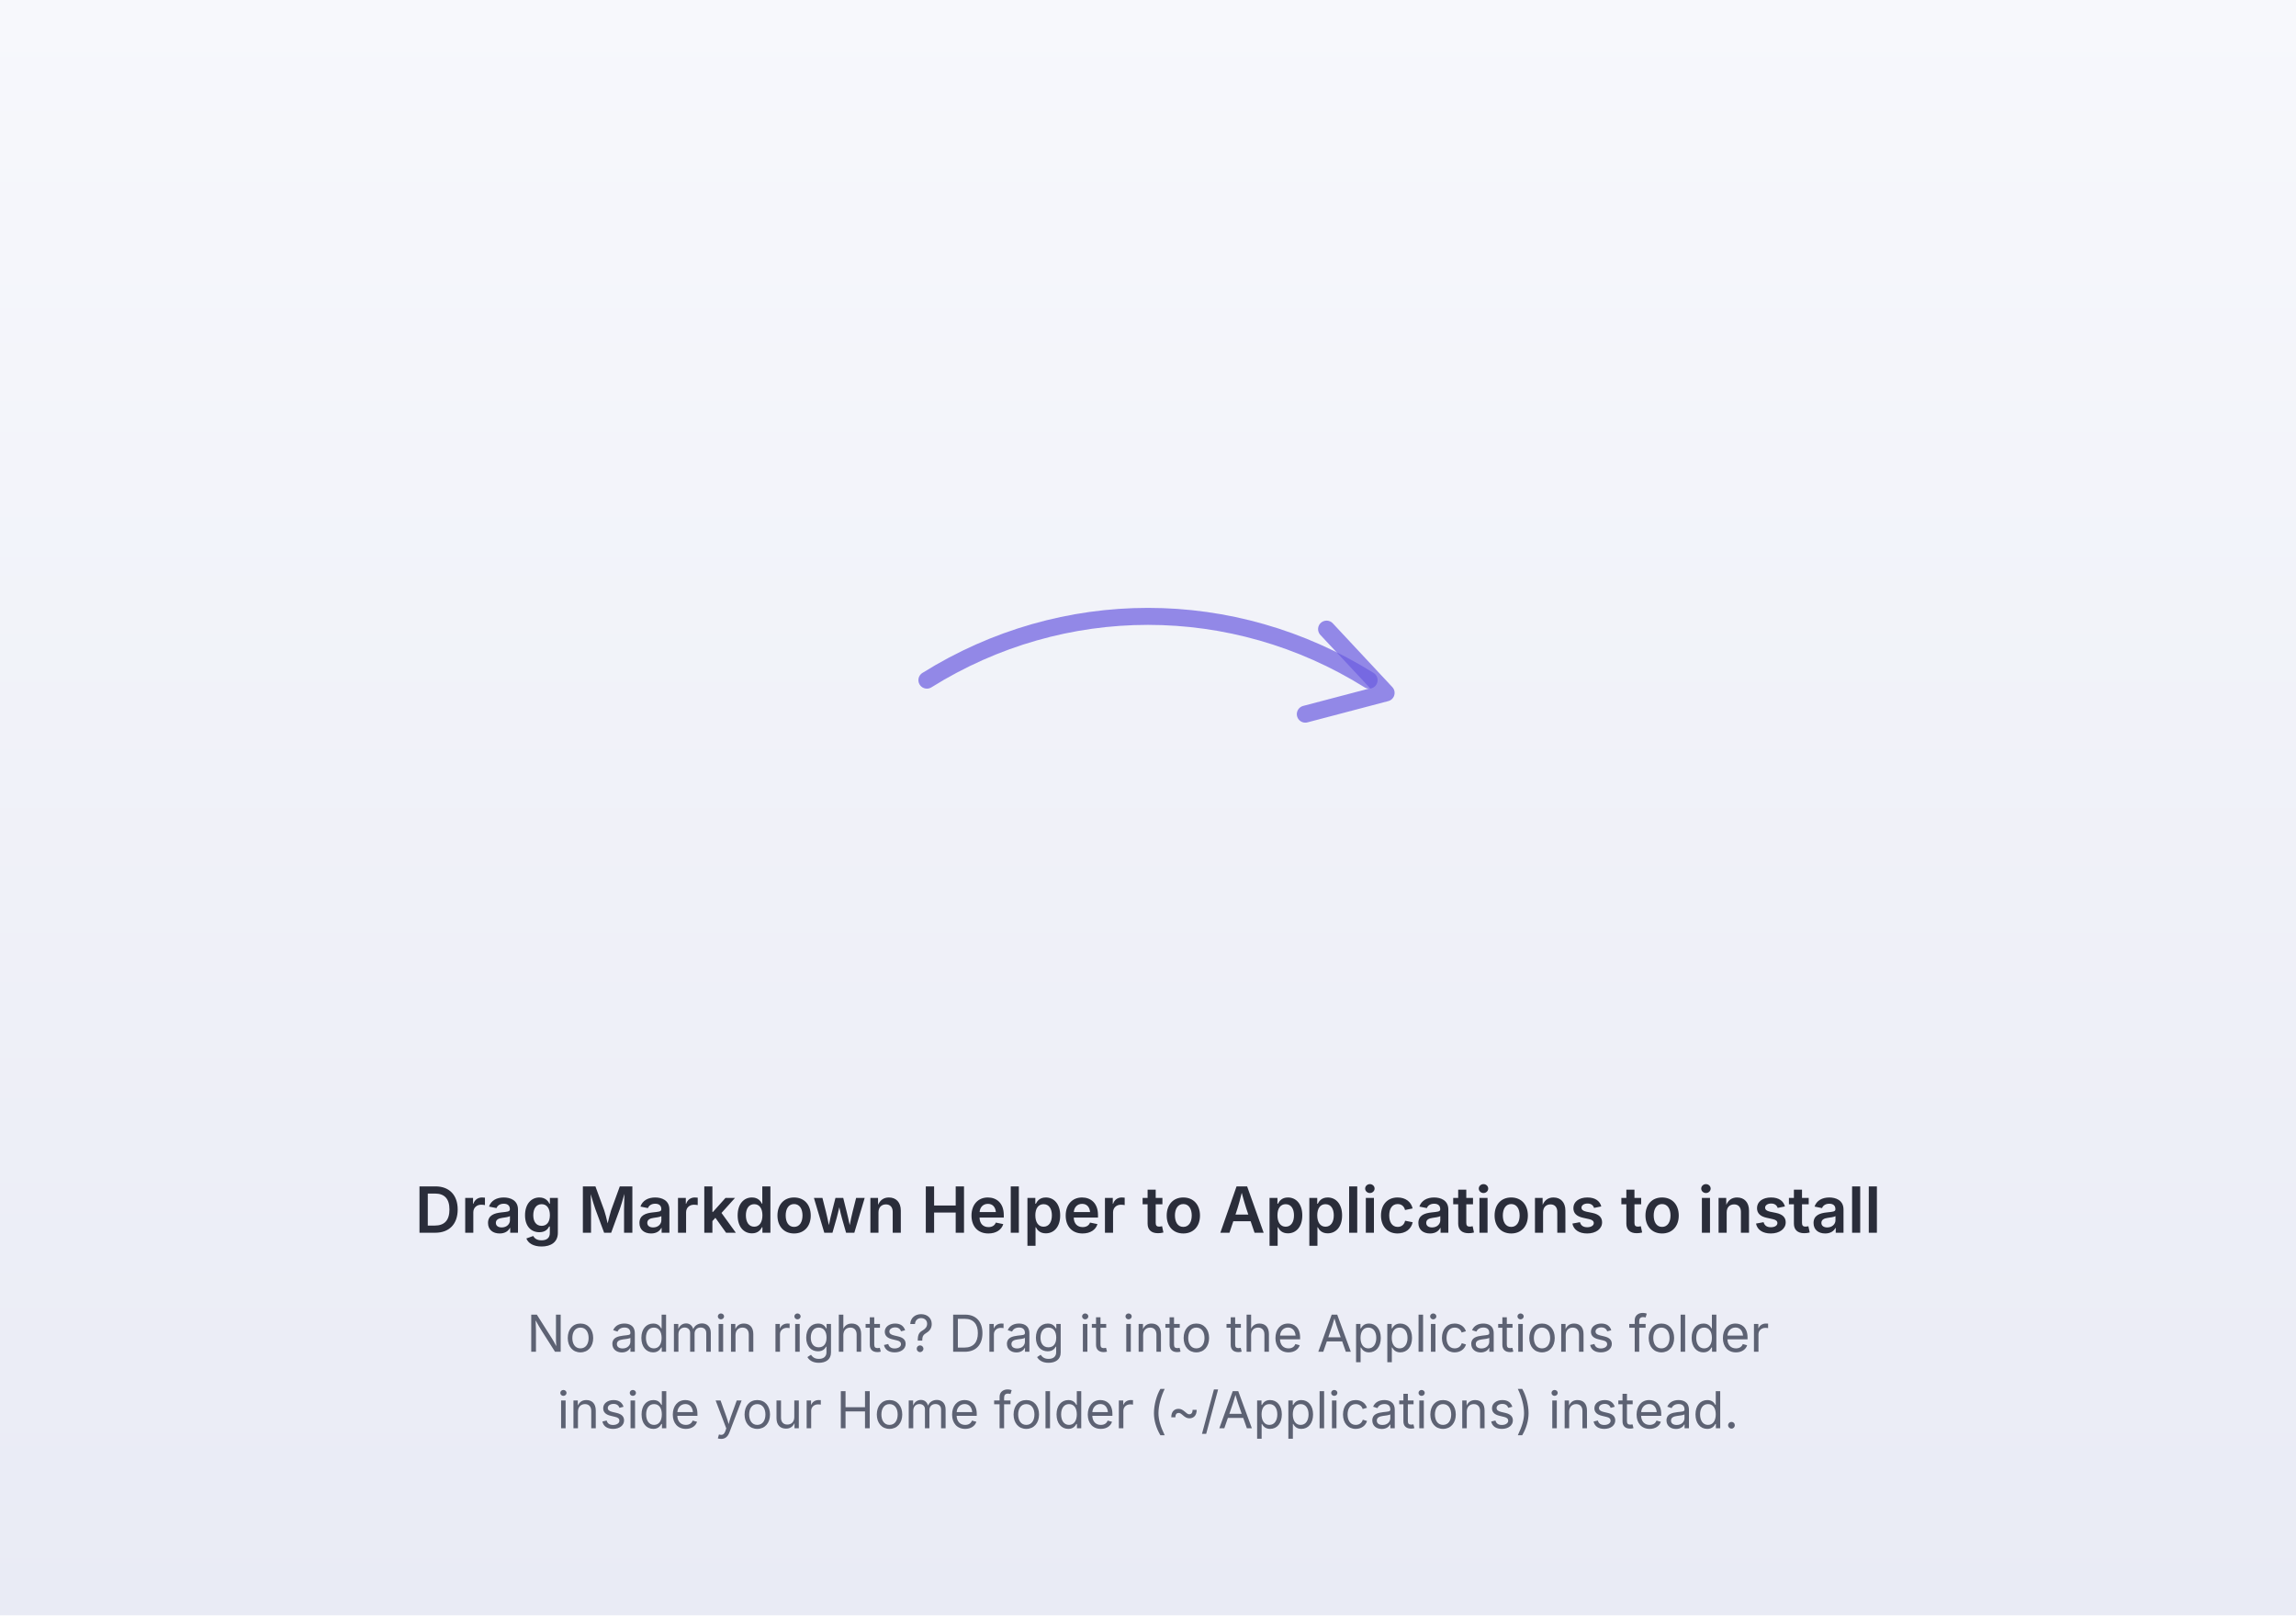
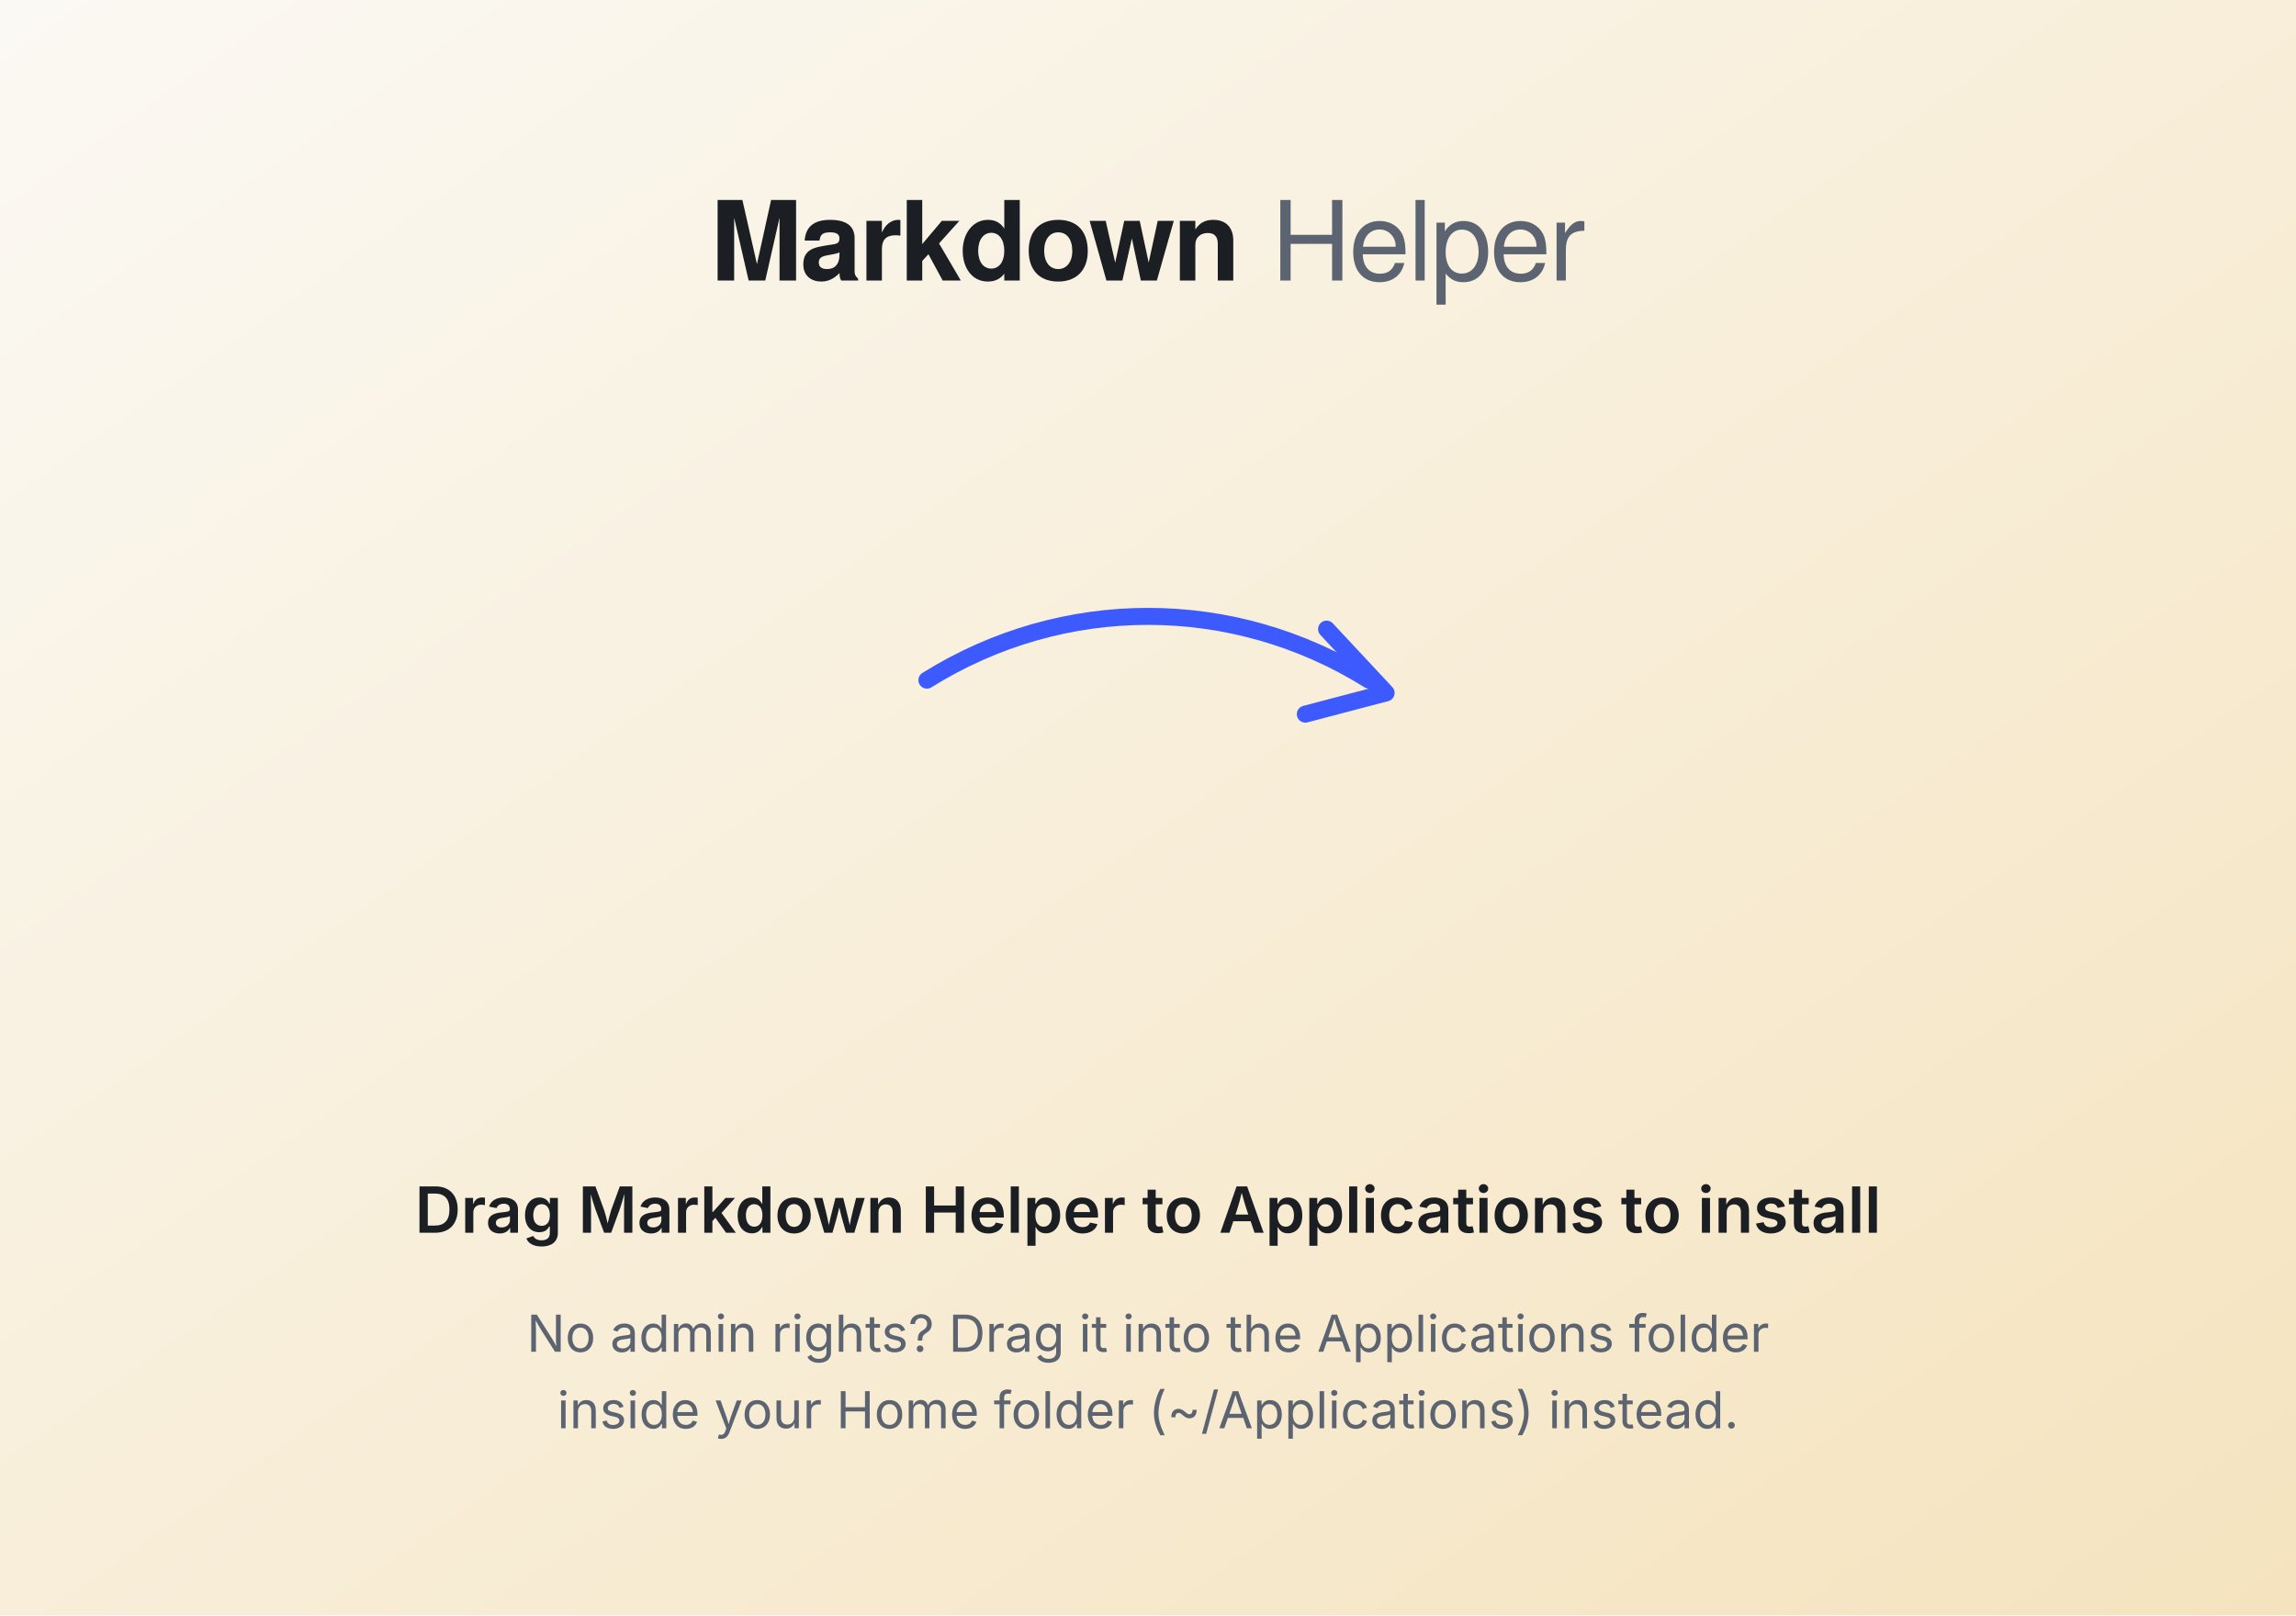
<svg xmlns="http://www.w3.org/2000/svg" width="540" height="380" viewBox="0 0 540 380">
+   <style>/* brand fonts: injected by scripts/make-assets.js */</style>
  <defs>
-     <linearGradient id="bg" x1="0" y1="0" x2="0" y2="1">
-       <stop offset="0" stop-color="#f7f8fc" />
-       <stop offset="1" stop-color="#e9ebf5" />
+     <linearGradient id="bg" x1="0" y1="0" x2="1" y2="1">
+       <stop offset="0" stop-color="#FBF9F4" />
+       <stop offset="1" stop-color="#F5E3BE" />
    </linearGradient>
  </defs>
  <rect width="540" height="380" fill="url(#bg)" />
-   <path d="M 218 160 C 250 140, 290 140, 322 160" fill="none" stroke="#6a5be0" stroke-width="4" stroke-linecap="round" opacity="0.7" />
-   <path d="M 312 148 L 326 163 L 307 168" fill="none" stroke="#6a5be0" stroke-width="4" stroke-linecap="round" stroke-linejoin="round" opacity="0.7" />
-   <g font-family="-apple-system, 'SF Pro Text', 'Helvetica Neue', sans-serif" text-anchor="middle">
-     <text x="270" y="290" font-size="15" font-weight="600" fill="#2a2d3a">Drag Markdown Helper to Applications to install</text>
-     <text x="270" y="318" font-size="12" fill="#5d6273">No admin rights? Drag it into the Applications folder</text>
-     <text x="270" y="336" font-size="12" fill="#5d6273">inside your Home folder (~/Applications) instead.</text>
+   <text x="270" y="66" text-anchor="middle" font-family="'Space Grotesk', 'Helvetica Neue', sans-serif" font-size="26" letter-spacing="-0.52" fill="#1B1F24">
+     <tspan font-weight="700">Markdown</tspan>
+     <tspan font-weight="400" fill="#5B6470">Helper</tspan>
+   </text>
+   <path d="M 218 160 C 250 140, 290 140, 322 160" fill="none" stroke="#3D5AFE" stroke-width="4" stroke-linecap="round" />
+   <path d="M 312 148 L 326 163 L 307 168" fill="none" stroke="#3D5AFE" stroke-width="4" stroke-linecap="round" stroke-linejoin="round" />
+   <g font-family="Inter, -apple-system, 'Helvetica Neue', sans-serif" text-anchor="middle">
+     <text x="270" y="290" font-size="15" font-weight="600" fill="#1B1F24">Drag Markdown Helper to Applications to install</text>
+     <text x="270" y="318" font-size="12" fill="#5B6470">No admin rights? Drag it into the Applications folder</text>
+     <text x="270" y="336" font-size="12" fill="#5B6470">inside your Home folder (~/Applications) instead.</text>
  </g>
</svg>
